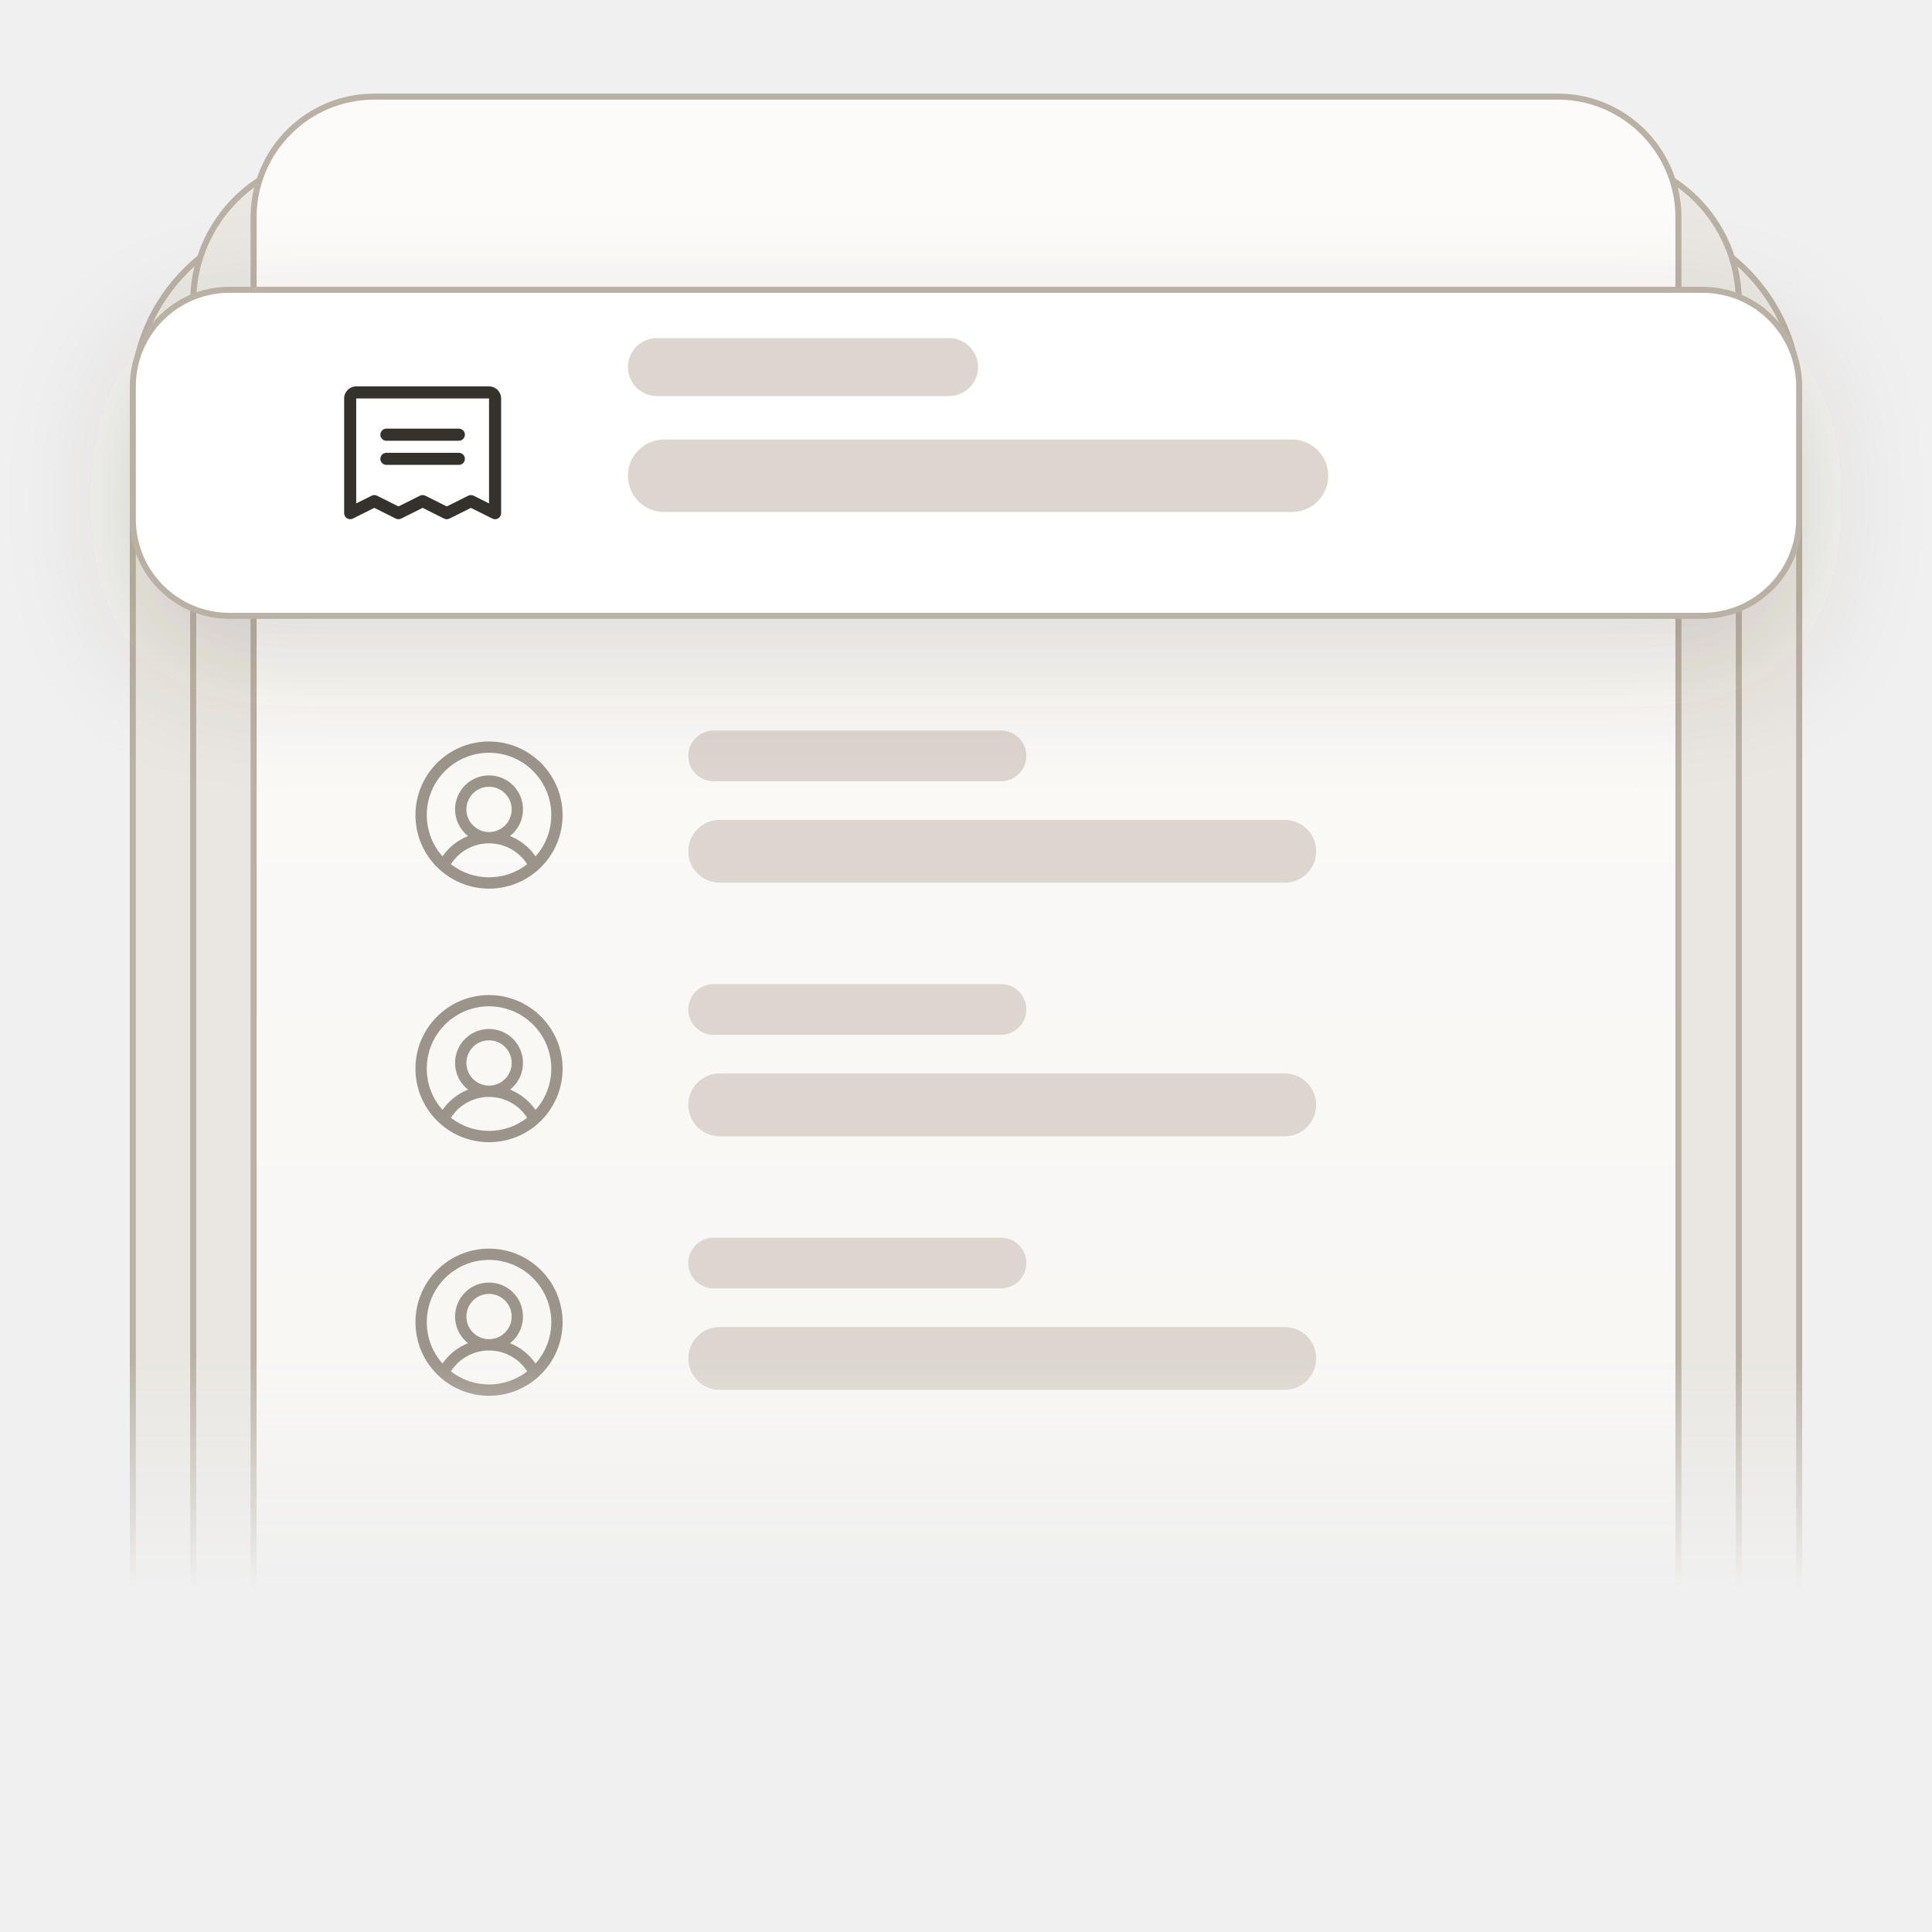
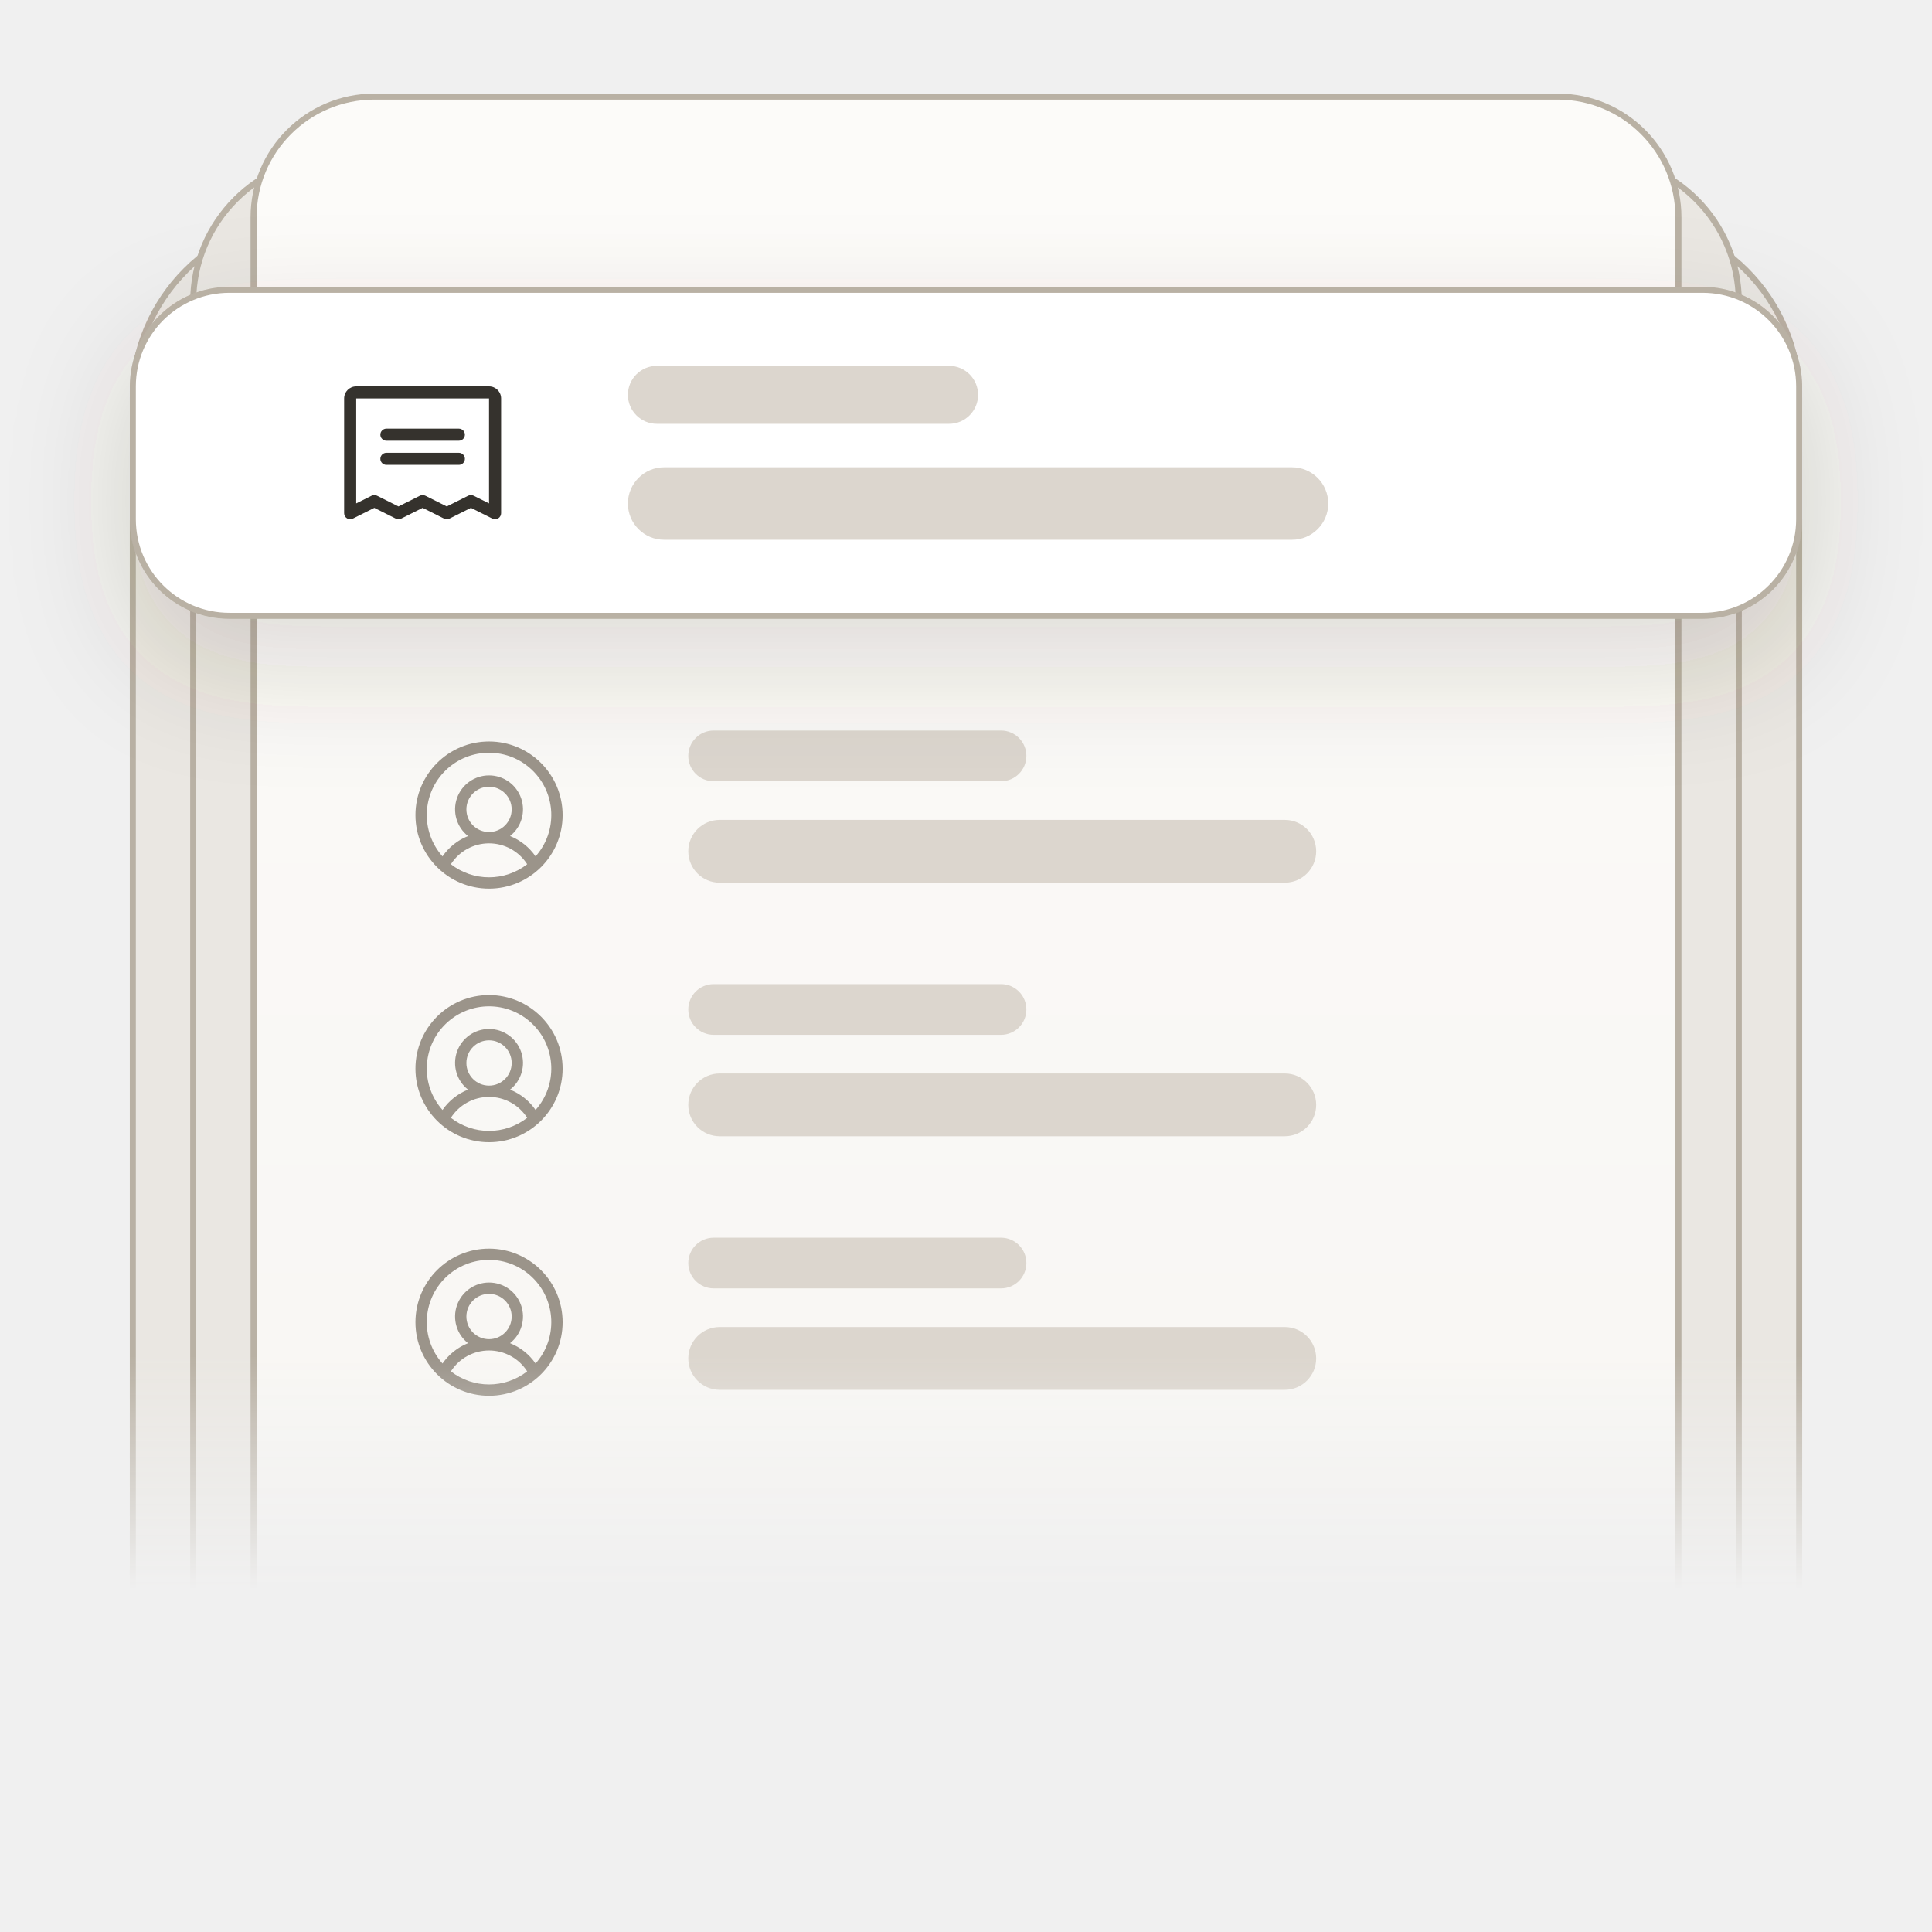
<svg xmlns="http://www.w3.org/2000/svg" viewBox="0 0 160 160" role="img" aria-label="Invoices" class="il">
  <defs>
    <linearGradient id="fadeG-billing" x1="0" y1="0" x2="0" y2="1">
      <stop offset="0.7" stop-color="#fff" />
      <stop offset="0.82" stop-color="#000" />
    </linearGradient>
    <mask id="fade-billing">
      <rect width="160" height="160" fill="url(#fadeG-billing)" />
    </mask>
    <linearGradient id="panelG-billing" x1="0" y1="0" x2="0" y2="1">
      <stop offset="0" stop-color="#FCFBF9" />
      <stop offset="1" stop-color="#F7F5F2" />
    </linearGradient>
    <filter id="lift-billing" x="-60%" y="-60%" width="220%" height="220%">
      <feDropShadow dx="0" dy="2" stdDeviation="2.6" flood-color="#4A3F33" flood-opacity="0.16" />
    </filter>
    <filter id="liftL-billing" x="-60%" y="-60%" width="220%" height="220%">
      <feDropShadow dx="0" dy="4" stdDeviation="5" flood-color="#4A3F33" flood-opacity="0.16" />
    </filter>
  </defs>
  <g mask="url(#fade-billing)">
    <rect x="11" y="18" width="138" height="152" rx="15" fill="#EAE7E2" stroke="#B9B1A4" stroke-width="0.5" />
    <rect x="16" y="13" width="128" height="152" rx="12" fill="#EAE7E2" stroke="#B9B1A4" stroke-width="0.5" />
    <path d="M21 18a10 10 0 0 1 10 -10h98a10 10 0 0 1 10 10V160H21z" fill="url(#panelG-billing)" stroke="#B9B1A4" stroke-width="0.5" />
    <g transform="translate(33.00 60.00) scale(0.05859)" fill="#9B948A">
      <path d="M128,24A104,104,0,1,0,232,128,104.11,104.11,0,0,0,128,24ZM74.08,197.5a64,64,0,0,1,107.84,0,87.83,87.83,0,0,1-107.84,0ZM96,120a32,32,0,1,1,32,32A32,32,0,0,1,96,120Zm97.76,66.41a79.66,79.66,0,0,0-36.06-28.75,48,48,0,1,0-59.4,0,79.66,79.66,0,0,0-36.06,28.75,88,88,0,1,1,131.52,0Z" />
    </g>
    <rect x="57.0" y="60.5" width="28.0" height="4.2" rx="2.10" fill="#DCD6CE" />
    <rect x="57.0" y="67.9" width="52.0" height="5.2" rx="2.60" fill="#DCD6CE" />
    <g transform="translate(33.00 81.00) scale(0.05859)" fill="#9B948A">
      <path d="M128,24A104,104,0,1,0,232,128,104.11,104.11,0,0,0,128,24ZM74.08,197.5a64,64,0,0,1,107.84,0,87.83,87.83,0,0,1-107.84,0ZM96,120a32,32,0,1,1,32,32A32,32,0,0,1,96,120Zm97.76,66.41a79.66,79.66,0,0,0-36.06-28.75,48,48,0,1,0-59.4,0,79.66,79.66,0,0,0-36.06,28.75,88,88,0,1,1,131.52,0Z" />
    </g>
    <rect x="57.0" y="81.5" width="28.0" height="4.2" rx="2.10" fill="#DCD6CE" />
    <rect x="57.0" y="88.9" width="52.0" height="5.2" rx="2.60" fill="#DCD6CE" />
    <g transform="translate(33.00 102.00) scale(0.05859)" fill="#9B948A">
      <path d="M128,24A104,104,0,1,0,232,128,104.11,104.11,0,0,0,128,24ZM74.08,197.5a64,64,0,0,1,107.84,0,87.83,87.83,0,0,1-107.84,0ZM96,120a32,32,0,1,1,32,32A32,32,0,0,1,96,120Zm97.76,66.41a79.66,79.66,0,0,0-36.06-28.75,48,48,0,1,0-59.4,0,79.66,79.66,0,0,0-36.06,28.75,88,88,0,1,1,131.52,0Z" />
    </g>
    <rect x="57.0" y="102.5" width="28.0" height="4.2" rx="2.10" fill="#DCD6CE" />
    <rect x="57.0" y="109.9" width="52.0" height="5.2" rx="2.60" fill="#DCD6CE" />
  </g>
  <g filter="url(#liftL-billing)">
    <rect x="11.0" y="24.0" width="138.0" height="27.0" rx="8.0" fill="#FFFFFF" stroke="#B9B1A4" stroke-width="0.5" />
  </g>
  <g transform="translate(27.00 29.50) scale(0.0625)" fill="#35322D">
    <path d="M72,104a8,8,0,0,1,8-8h96a8,8,0,0,1,0,16H80A8,8,0,0,1,72,104Zm8,40h96a8,8,0,0,0,0-16H80a8,8,0,0,0,0,16ZM232,56V208a8,8,0,0,1-11.58,7.15L192,200.94l-28.42,14.21a8,8,0,0,1-7.16,0L128,200.94,99.58,215.15a8,8,0,0,1-7.16,0L64,200.94,35.58,215.15A8,8,0,0,1,24,208V56A16,16,0,0,1,40,40H216A16,16,0,0,1,232,56Zm-16,0H40V195.06l20.42-10.22a8,8,0,0,1,7.16,0L96,199.06l28.42-14.22a8,8,0,0,1,7.16,0L160,199.06l28.42-14.22a8,8,0,0,1,7.16,0L216,195.06Z" />
  </g>
-   <rect x="52.0" y="28.0" width="29.0" height="4.8" rx="2.40" fill="#DCD6CE" />
-   <rect x="52.0" y="36.4" width="58.0" height="6.0" rx="3.00" fill="#DCD6CE" />
+   <rect x="52.0" y="30.3" width="29.0" height="4.8" rx="2.40" fill="#DCD6CE" />
+   <rect x="52.0" y="38.7" width="58.0" height="6.0" rx="3.00" fill="#DCD6CE" />
</svg>
